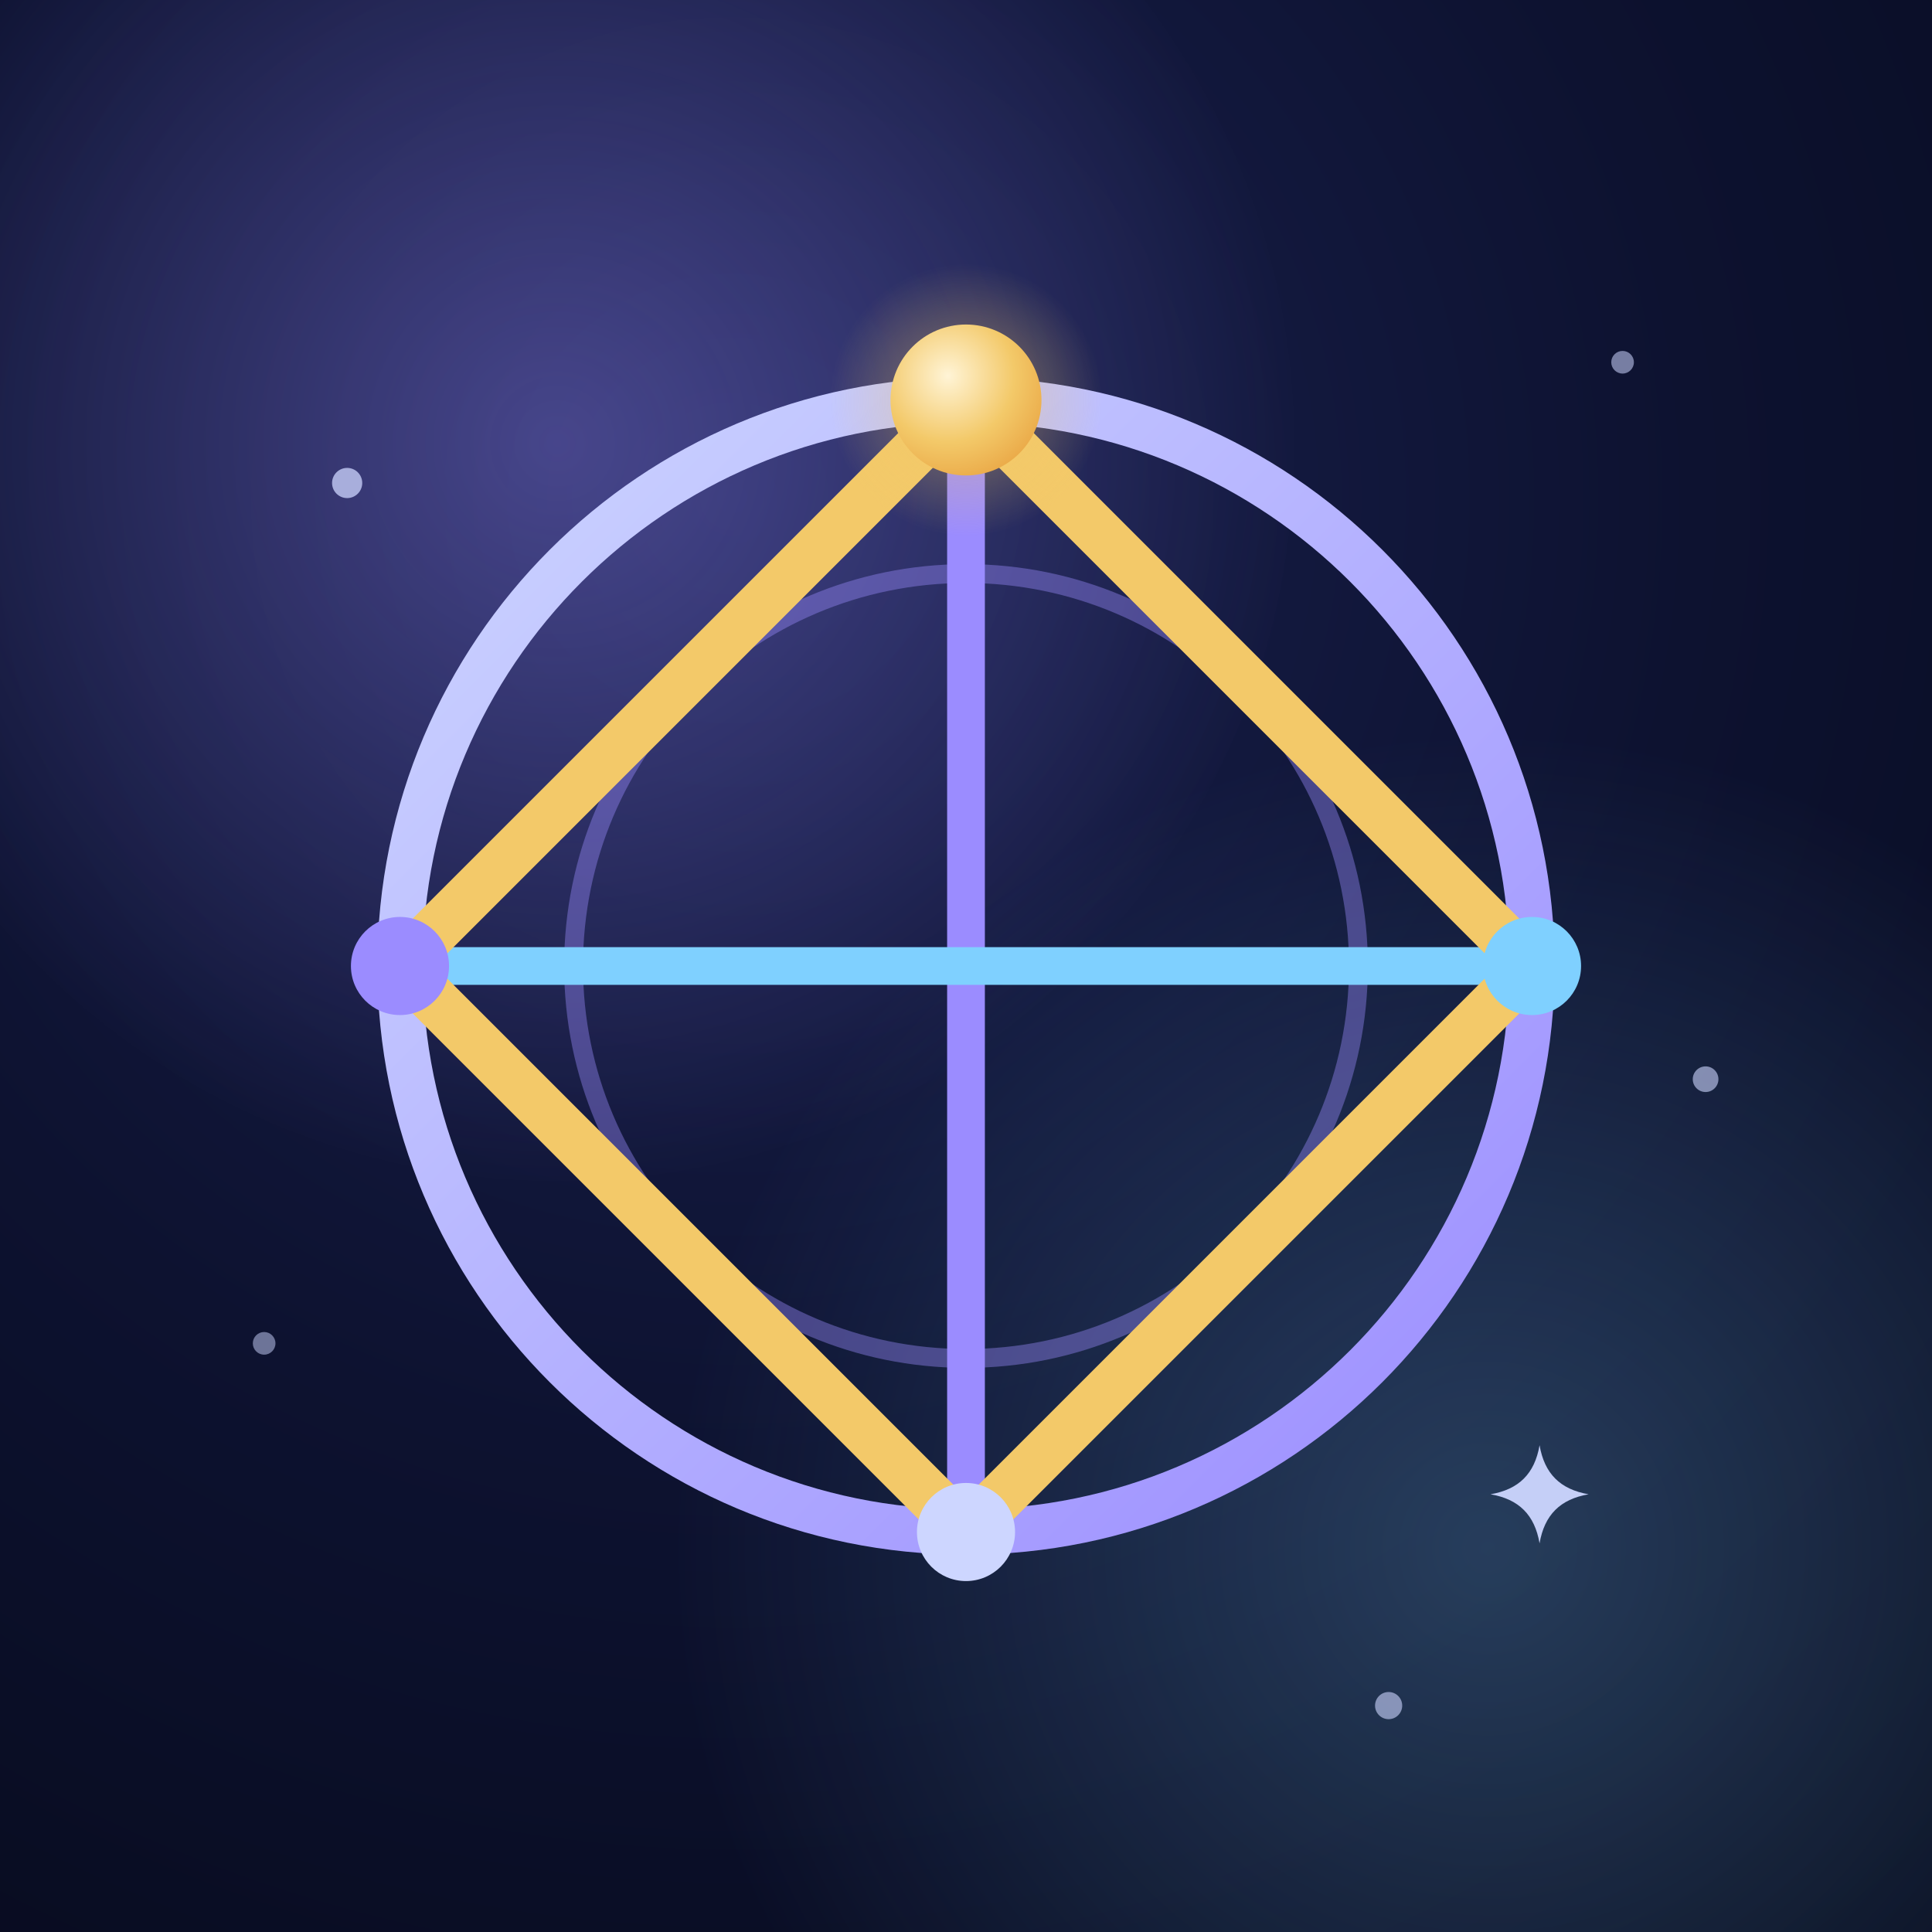
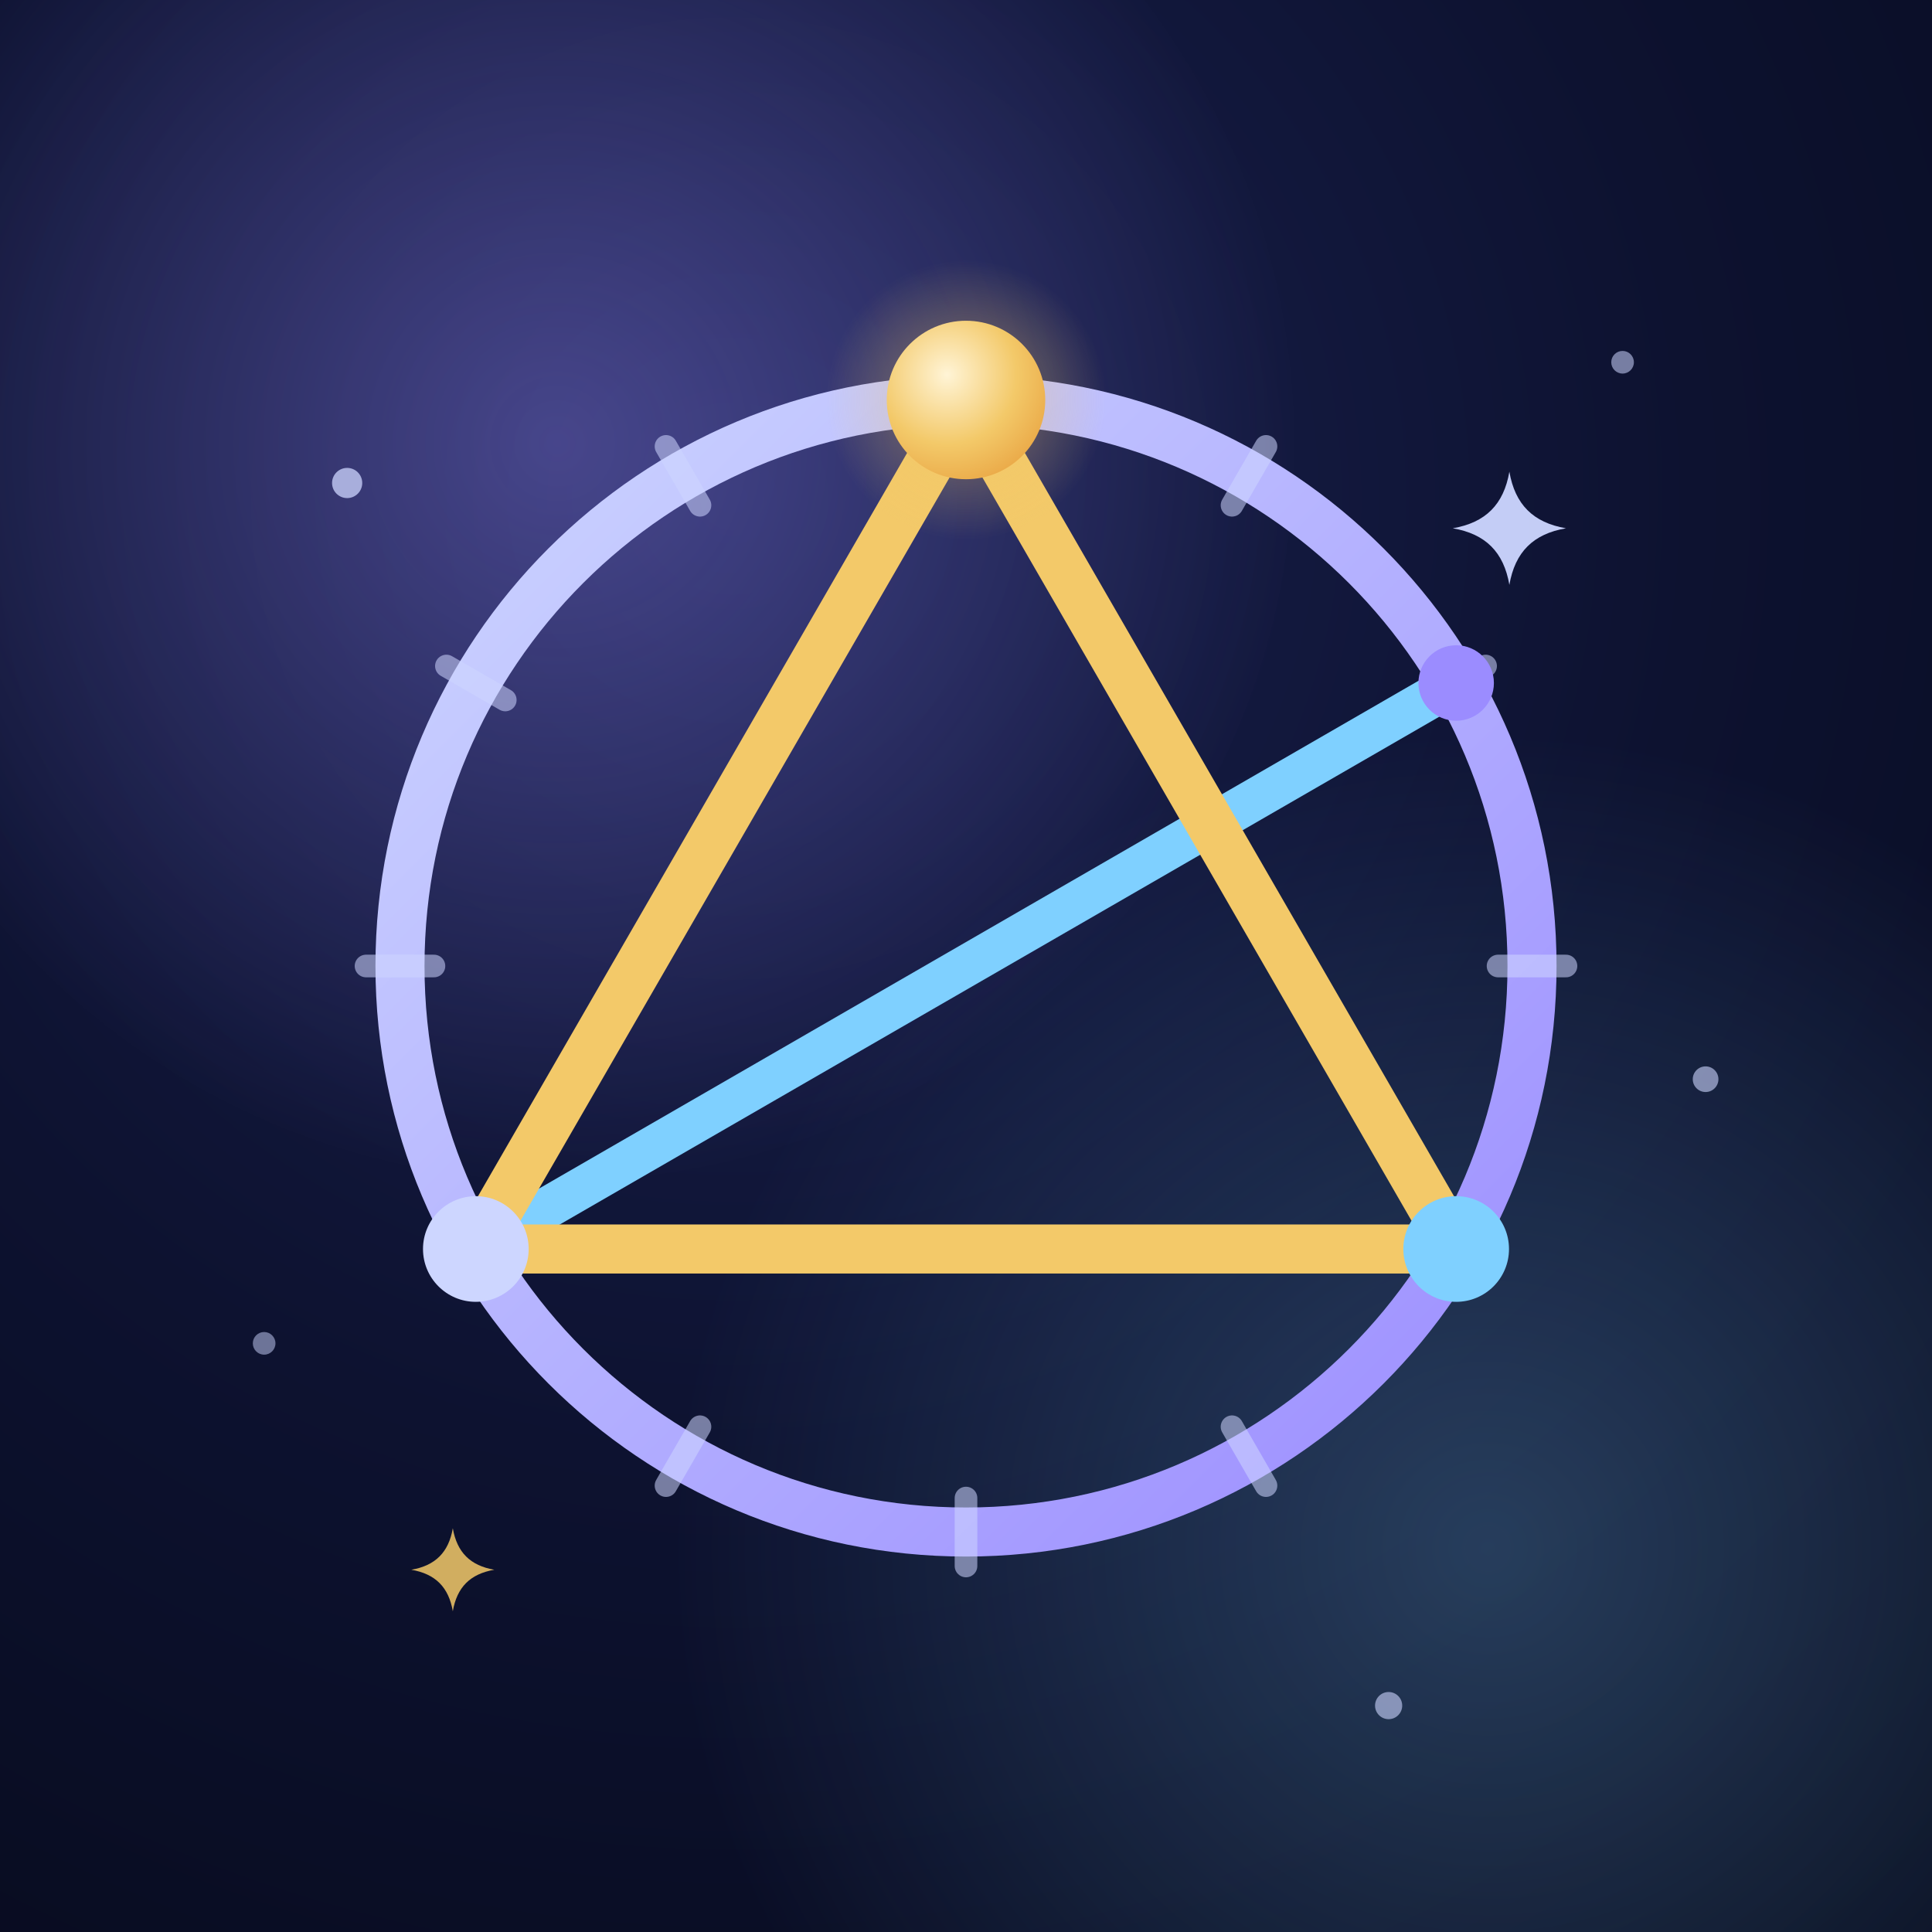
<svg xmlns="http://www.w3.org/2000/svg" viewBox="0 0 512 512">
  <defs>
    <radialGradient id="bg" cx="38%" cy="26%" r="95%">
      <stop offset="0%" stop-color="#1a2150" />
      <stop offset="52%" stop-color="#0d1230" />
      <stop offset="100%" stop-color="#070a1c" />
    </radialGradient>
    <radialGradient id="av" cx="50%" cy="50%" r="50%">
      <stop offset="0%" stop-color="#9b8cff" stop-opacity="0.36" />
      <stop offset="100%" stop-color="#9b8cff" stop-opacity="0" />
    </radialGradient>
    <radialGradient id="ac" cx="50%" cy="50%" r="50%">
      <stop offset="0%" stop-color="#7fd0ff" stop-opacity="0.24" />
      <stop offset="100%" stop-color="#7fd0ff" stop-opacity="0" />
    </radialGradient>
    <linearGradient id="ring" x1="0" y1="0" x2="1" y2="1">
      <stop offset="0%" stop-color="#cdd6ff" />
      <stop offset="100%" stop-color="#9b8cff" />
    </linearGradient>
    <radialGradient id="sun" cx="38%" cy="34%" r="80%">
      <stop offset="0%" stop-color="#fff4d6" />
      <stop offset="55%" stop-color="#f3c969" />
      <stop offset="100%" stop-color="#e8a03e" />
    </radialGradient>
    <radialGradient id="halo" cx="50%" cy="50%" r="50%">
      <stop offset="0%" stop-color="#f3c969" stop-opacity="0.5" />
      <stop offset="100%" stop-color="#f3c969" stop-opacity="0" />
    </radialGradient>
  </defs>
  <rect width="512" height="512" fill="url(#bg)" />
  <circle cx="148" cy="118" r="195" fill="url(#av)" />
  <circle cx="394" cy="410" r="215" fill="url(#ac)" />
  <g fill="#cdd6ff">
    <circle cx="92" cy="128" r="4" opacity="0.75" />
    <circle cx="430" cy="96" r="3" opacity="0.55" />
    <circle cx="452" cy="286" r="3.4" opacity="0.6" />
    <circle cx="70" cy="356" r="3" opacity="0.5" />
    <circle cx="368" cy="452" r="3.6" opacity="0.6" />
  </g>
-   <path d="M408 383 c1.3 7.54 5.46 11.7 13 13 c-7.54 1.3 -11.7 5.46 -13 13 c-1.3 -7.54 -5.46 -11.7 -13 -13 c7.54 -1.3 11.7 -5.46 13 -13 z" fill="#cdd6ff" opacity="0.95" />
-   <circle cx="256" cy="256" r="150" fill="none" stroke="url(#ring)" stroke-width="12" />
-   <circle cx="256" cy="256" r="104" fill="none" stroke="#9b8cff" stroke-width="5" opacity="0.4" />
-   <path d="M256 106 L256 406" fill="none" stroke="#9b8cff" stroke-width="10" stroke-linecap="round" stroke-linejoin="round" />
-   <path d="M406 256 L106 256" fill="none" stroke="#7fd0ff" stroke-width="10" stroke-linecap="round" stroke-linejoin="round" />
-   <path d="M256 106 L406 256 L256 406 L106 256 Z" fill="none" stroke="#f3c969" stroke-width="13" stroke-linecap="round" stroke-linejoin="round" />
-   <circle cx="256" cy="106" r="36" fill="url(#halo)" />
-   <circle cx="256" cy="106" r="20" fill="url(#sun)" />
-   <circle cx="406" cy="256" r="13" fill="#7fd0ff" />
-   <circle cx="256" cy="406" r="13" fill="#cdd6ff" />
-   <circle cx="106" cy="256" r="13" fill="#9b8cff" />
+   <path d="M400 125 c1.5 8.7 6.3 13.5 15 15 c-8.7 1.5 -13.5 6.3 -15 15 c-1.5 -8.7 -6.3 -13.5 -15 -15 c8.7 -1.5 13.5 -6.3 15 -15 z" fill="#cdd6ff" opacity="0.95" />
+   <path d="M120 405 c1.1 6.38 4.62 9.9 11 11 c-6.38 1.1 -9.9 4.62 -11 11 c-1.1 -6.38 -4.62 -9.9 -11 -11 c6.38 -1.1 9.9 -4.62 11 -11 z" fill="#f3c969" opacity="0.85" />
+   <circle cx="256" cy="256" r="150" fill="none" stroke="url(#ring)" stroke-width="13" />
+   <g fill="none" stroke="#cdd6ff" stroke-width="6" stroke-linecap="round" stroke-linejoin="round" opacity="0.55">
+     <path d="M256 115 L256 97" />
+     <path d="M326.5 133.9 L335.5 118.3" />
+     <path d="M378.1 185.5 L393.7 176.5" />
+     <path d="M397 256 L415 256" />
+     <path d="M378.1 326.5 L393.7 335.5" />
+     <path d="M326.5 378.1 L335.5 393.7" />
+     <path d="M256 397 L256 415" />
+     <path d="M185.5 378.1 L176.5 393.7" />
+     <path d="M133.9 326.5 L118.3 335.5" />
+     <path d="M115 256 L97 256" />
+     <path d="M133.9 185.5 L118.3 176.5" />
+     <path d="M185.5 133.9 L176.5 118.3" />
+   </g>
+   <path d="M126.1 331 L385.9 181" fill="none" stroke="#7fd0ff" stroke-width="11" stroke-linecap="round" stroke-linejoin="round" />
+   <path d="M256 106 L385.9 331 L126.1 331 Z" fill="none" stroke="#f3c969" stroke-width="13" stroke-linecap="round" stroke-linejoin="round" />
+   <circle cx="256" cy="106" r="37" fill="url(#halo)" />
+   <circle cx="256" cy="106" r="21" fill="url(#sun)" />
+   <circle cx="385.9" cy="331" r="14" fill="#7fd0ff" />
+   <circle cx="126.1" cy="331" r="14" fill="#cdd6ff" />
+   <circle cx="385.9" cy="181" r="10" fill="#9b8cff" />
</svg>
